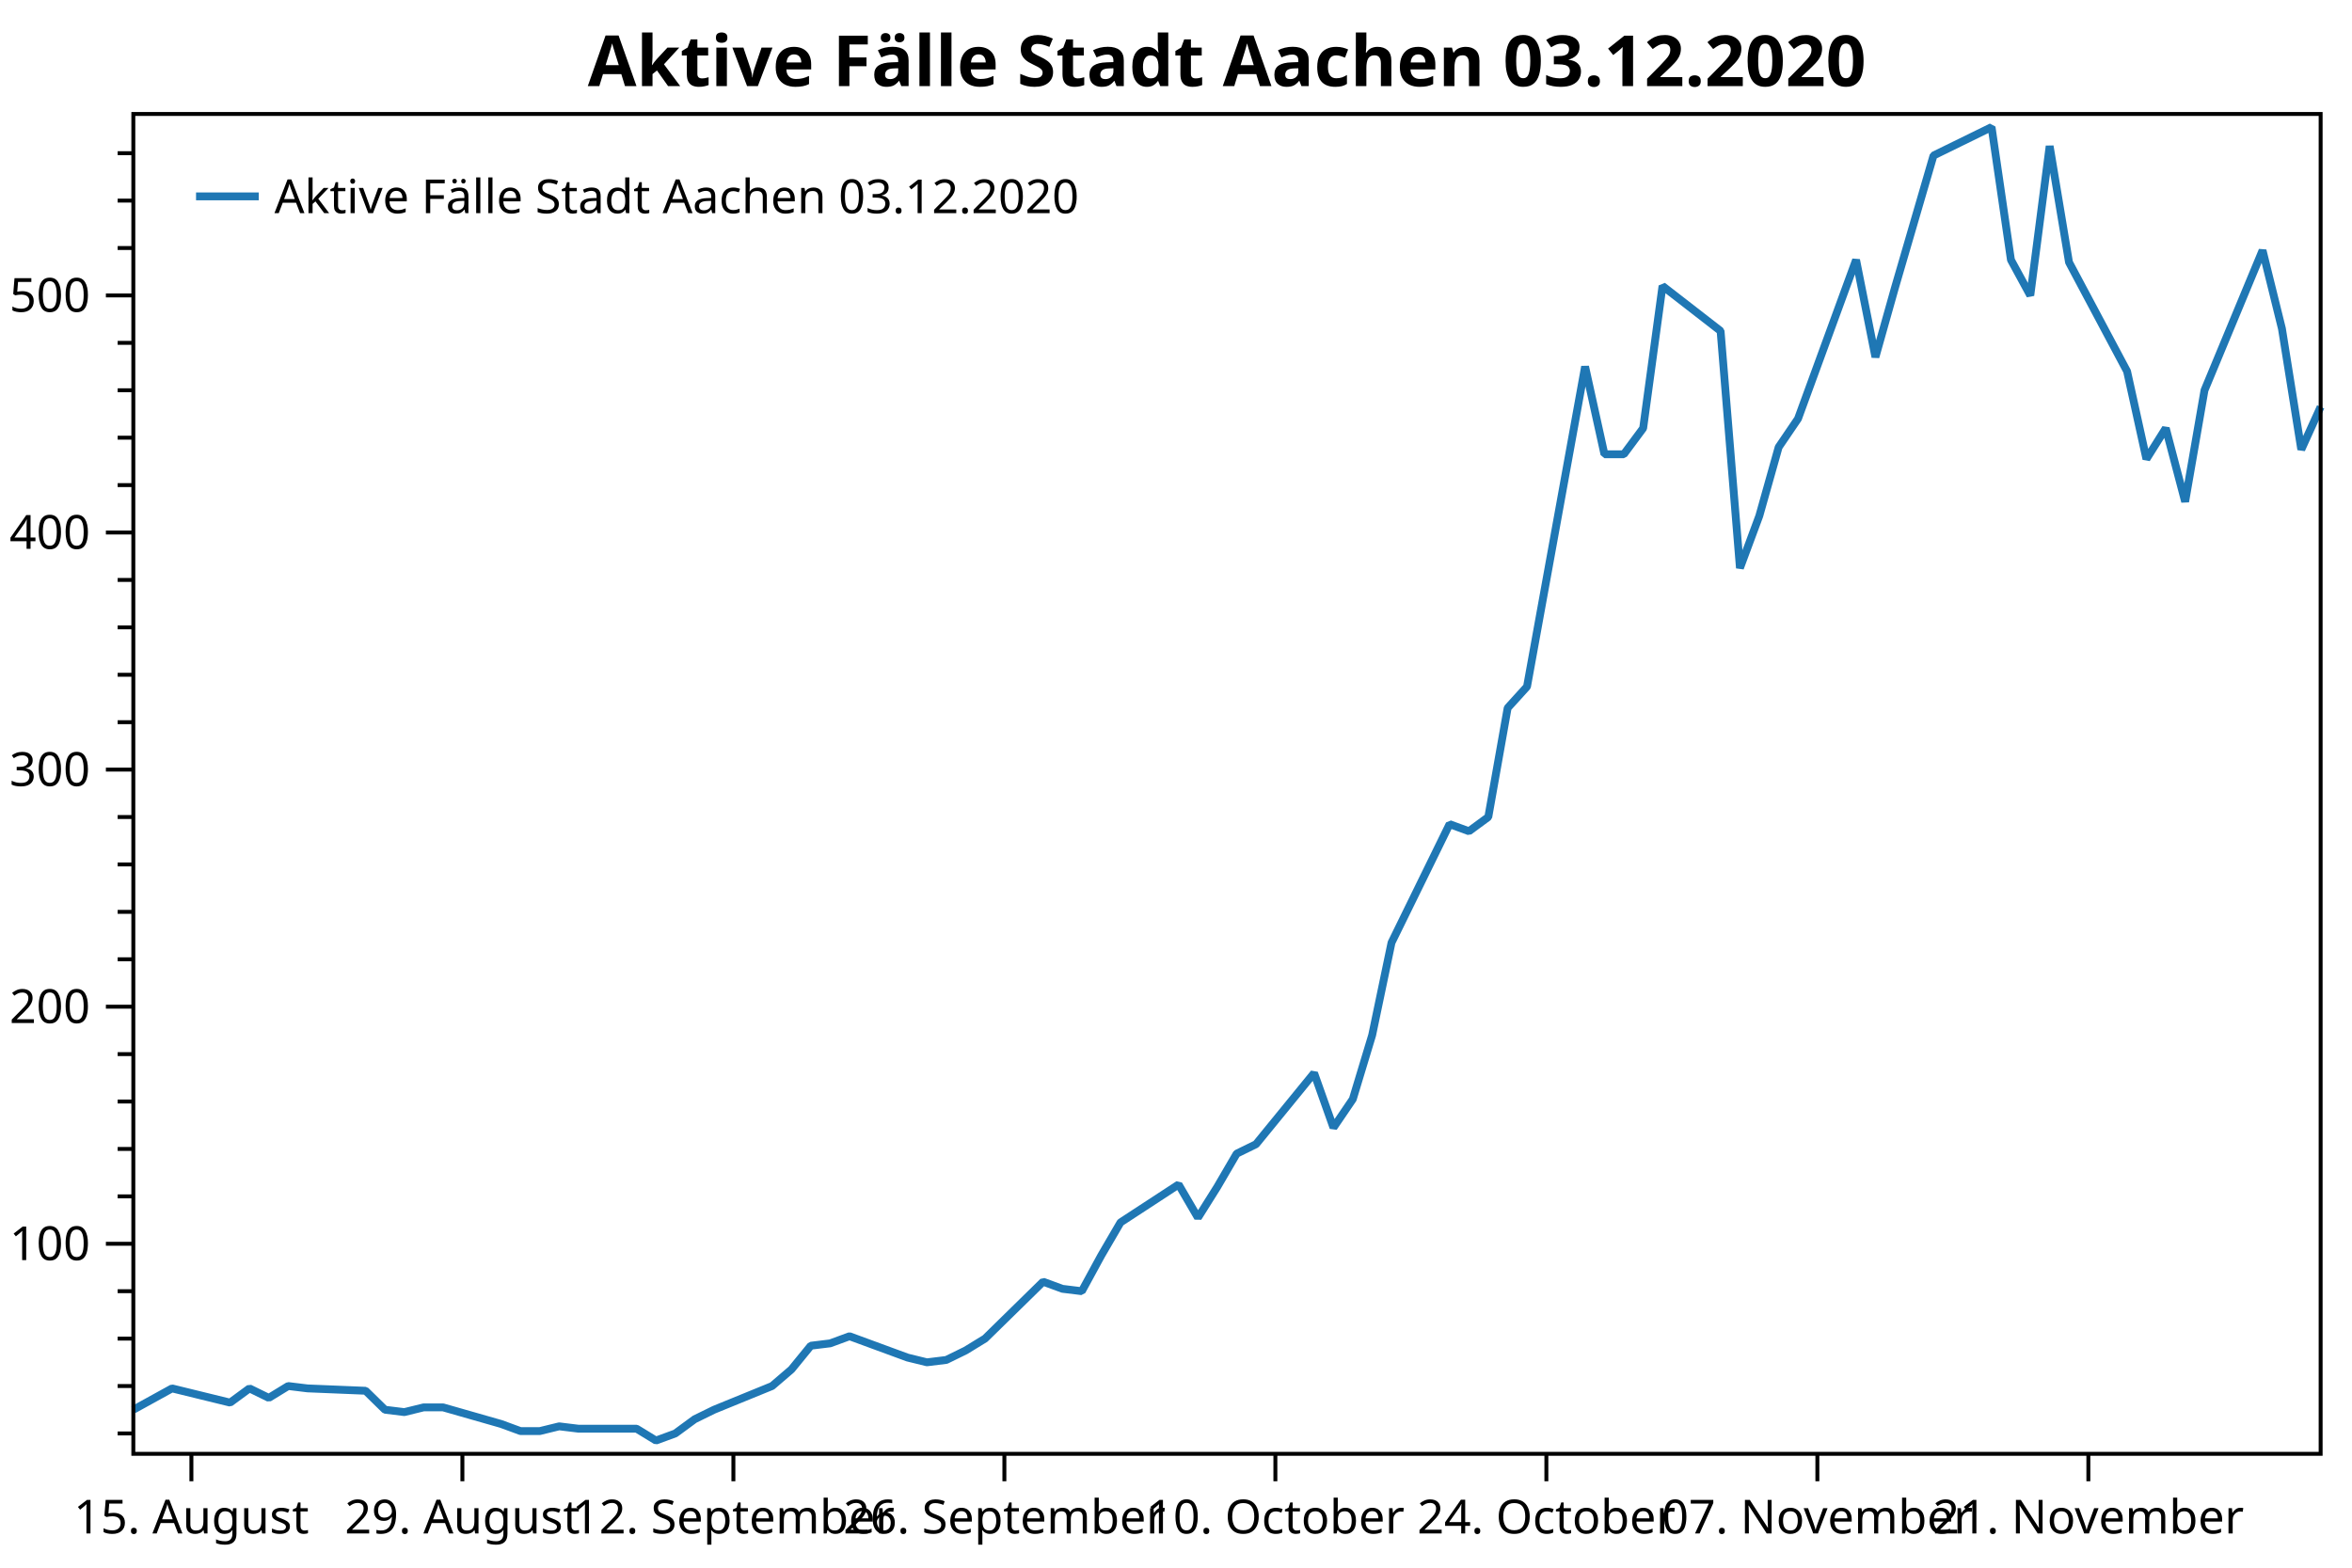
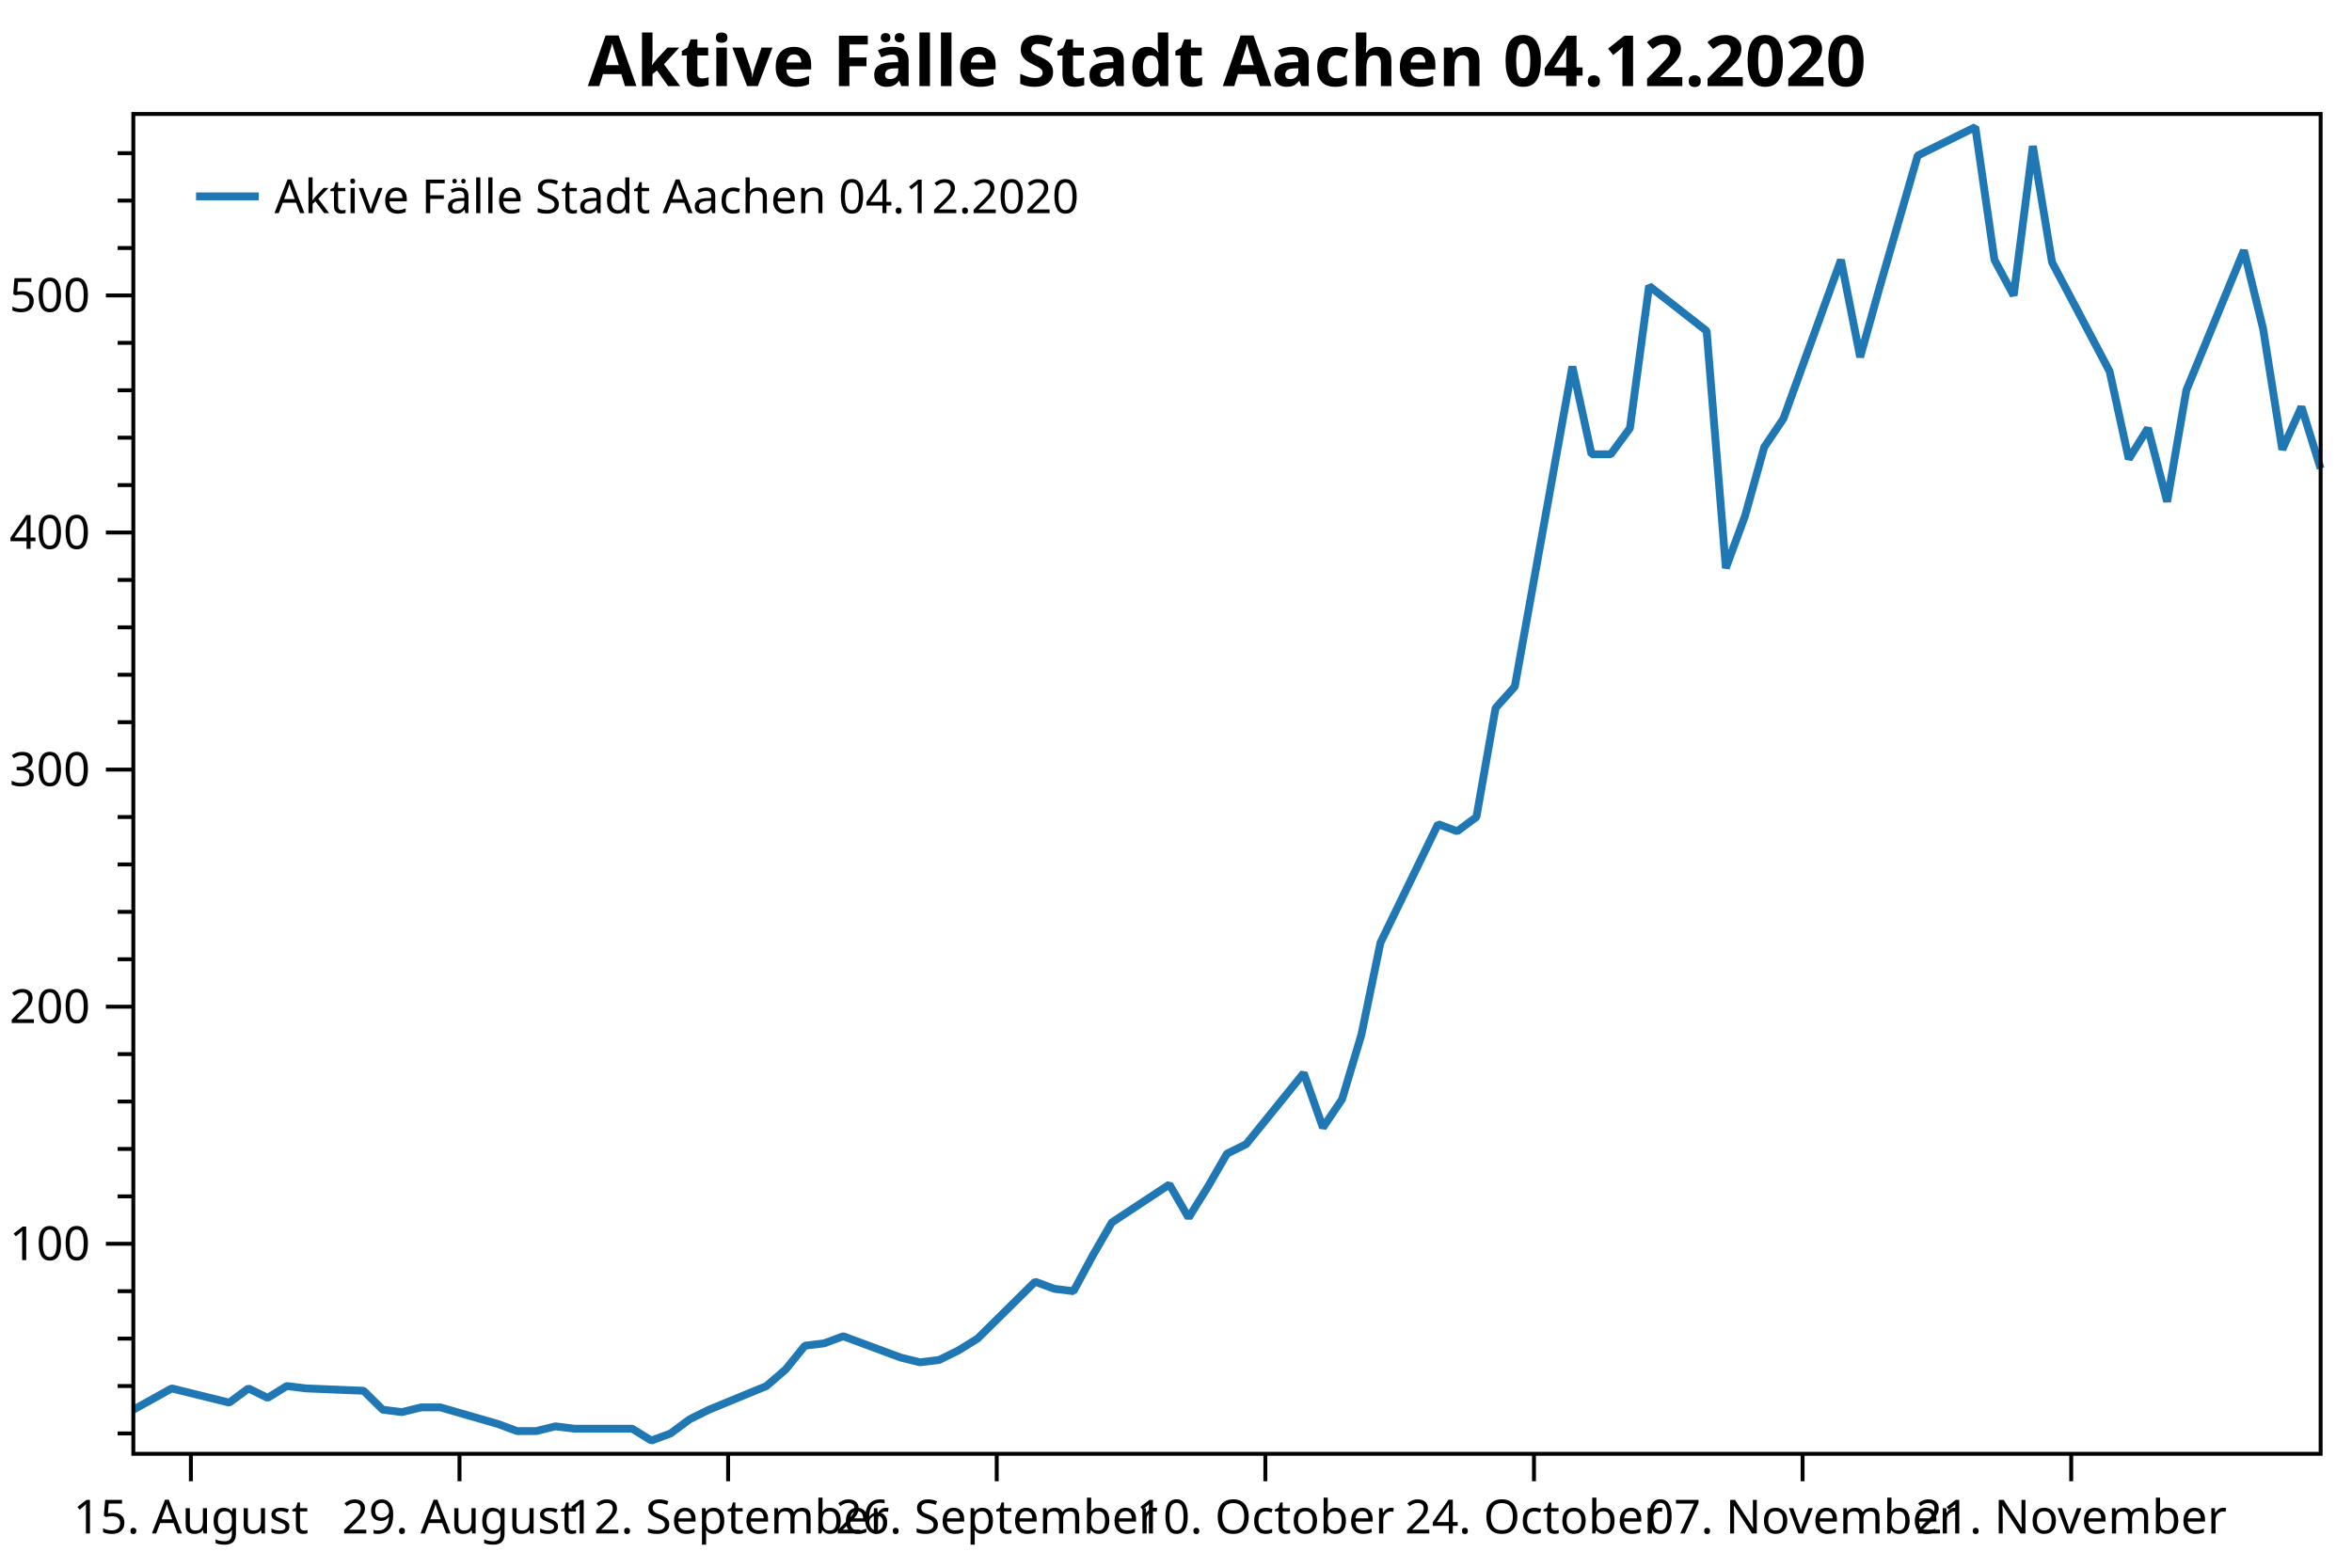
<svg xmlns="http://www.w3.org/2000/svg" width="600" height="400" version="1.1">
  <rect x="0" y="0" width="600" height="400" style="fill:rgb(255,255,255);stroke:none;" />
  <polyline points="34.012,365.747 30.012,365.747" style="fill:none;stroke:black;stroke-width:1" />
  <polyline points="34.012,353.649 30.012,353.649" style="fill:none;stroke:black;stroke-width:1" />
  <polyline points="34.012,341.55 30.012,341.55" style="fill:none;stroke:black;stroke-width:1" />
  <polyline points="34.012,329.452 30.012,329.452" style="fill:none;stroke:black;stroke-width:1" />
  <polyline points="34.012,305.254 30.012,305.254" style="fill:none;stroke:black;stroke-width:1" />
  <polyline points="34.012,293.156 30.012,293.156" style="fill:none;stroke:black;stroke-width:1" />
  <polyline points="34.012,281.057 30.012,281.057" style="fill:none;stroke:black;stroke-width:1" />
  <polyline points="34.012,268.959 30.012,268.959" style="fill:none;stroke:black;stroke-width:1" />
  <polyline points="34.012,244.761 30.012,244.761" style="fill:none;stroke:black;stroke-width:1" />
  <polyline points="34.012,232.663 30.012,232.663" style="fill:none;stroke:black;stroke-width:1" />
  <polyline points="34.012,220.564 30.012,220.564" style="fill:none;stroke:black;stroke-width:1" />
  <polyline points="34.012,208.465 30.012,208.465" style="fill:none;stroke:black;stroke-width:1" />
  <polyline points="34.012,184.268 30.012,184.268" style="fill:none;stroke:black;stroke-width:1" />
  <polyline points="34.012,172.17 30.012,172.17" style="fill:none;stroke:black;stroke-width:1" />
  <polyline points="34.012,160.071 30.012,160.071" style="fill:none;stroke:black;stroke-width:1" />
  <polyline points="34.012,147.972 30.012,147.972" style="fill:none;stroke:black;stroke-width:1" />
  <polyline points="34.012,123.775 30.012,123.775" style="fill:none;stroke:black;stroke-width:1" />
  <polyline points="34.012,111.677 30.012,111.677" style="fill:none;stroke:black;stroke-width:1" />
  <polyline points="34.012,99.578 30.012,99.578" style="fill:none;stroke:black;stroke-width:1" />
  <polyline points="34.012,87.48 30.012,87.48" style="fill:none;stroke:black;stroke-width:1" />
  <polyline points="34.012,63.282 30.012,63.282" style="fill:none;stroke:black;stroke-width:1" />
  <polyline points="34.012,51.184 30.012,51.184" style="fill:none;stroke:black;stroke-width:1" />
  <polyline points="34.012,39.085 30.012,39.085" style="fill:none;stroke:black;stroke-width:1" />
  <text dominant-baseline="middle" text-anchor="end" transform="translate(23.012,317.353)" font-family="Segoe UI" font-size="12" font-weight="400" fill="black">100</text>
  <text dominant-baseline="middle" text-anchor="end" transform="translate(23.012,256.8599)" font-family="Segoe UI" font-size="12" font-weight="400" fill="black">200</text>
  <text dominant-baseline="middle" text-anchor="end" transform="translate(23.012,196.3669)" font-family="Segoe UI" font-size="12" font-weight="400" fill="black">300</text>
  <text dominant-baseline="middle" text-anchor="end" transform="translate(23.012,135.8739)" font-family="Segoe UI" font-size="12" font-weight="400" fill="black">400</text>
  <text dominant-baseline="middle" text-anchor="end" transform="translate(23.012,75.3809)" font-family="Segoe UI" font-size="12" font-weight="400" fill="black">500</text>
  <polyline points="34.012,317.353 27.012,317.353" style="fill:none;stroke:black;stroke-width:1" />
  <polyline points="34.012,256.86 27.012,256.86" style="fill:none;stroke:black;stroke-width:1" />
  <polyline points="34.012,196.367 27.012,196.367" style="fill:none;stroke:black;stroke-width:1" />
  <polyline points="34.012,135.874 27.012,135.874" style="fill:none;stroke:black;stroke-width:1" />
  <polyline points="34.012,75.381 27.012,75.381" style="fill:none;stroke:black;stroke-width:1" />
-   <text dominant-baseline="hanging" text-anchor="middle" transform="translate(48.8258,381.947)" font-family="Segoe UI" font-size="12" font-weight="400" fill="black">15. August</text>
-   <text dominant-baseline="hanging" text-anchor="middle" transform="translate(117.9571,381.947)" font-family="Segoe UI" font-size="12" font-weight="400" fill="black">29. August</text>
-   <text dominant-baseline="hanging" text-anchor="middle" transform="translate(187.0884,381.947)" font-family="Segoe UI" font-size="12" font-weight="400" fill="black">12. September</text>
-   <text dominant-baseline="hanging" text-anchor="middle" transform="translate(256.2196,381.947)" font-family="Segoe UI" font-size="12" font-weight="400" fill="black">26. September</text>
-   <text dominant-baseline="hanging" text-anchor="middle" transform="translate(325.3509,381.947)" font-family="Segoe UI" font-size="12" font-weight="400" fill="black">10. October</text>
-   <text dominant-baseline="hanging" text-anchor="middle" transform="translate(394.4821,381.947)" font-family="Segoe UI" font-size="12" font-weight="400" fill="black">24. October</text>
-   <text dominant-baseline="hanging" text-anchor="middle" transform="translate(463.6134,381.947)" font-family="Segoe UI" font-size="12" font-weight="400" fill="black">07. November</text>
-   <text dominant-baseline="hanging" text-anchor="middle" transform="translate(532.7446,381.947)" font-family="Segoe UI" font-size="12" font-weight="400" fill="black">21. November</text>
-   <polyline points="48.826,370.947 48.826,377.947" style="fill:none;stroke:black;stroke-width:1" />
-   <polyline points="117.957,370.947 117.957,377.947" style="fill:none;stroke:black;stroke-width:1" />
-   <polyline points="187.088,370.947 187.088,377.947" style="fill:none;stroke:black;stroke-width:1" />
-   <polyline points="256.22,370.947 256.22,377.947" style="fill:none;stroke:black;stroke-width:1" />
-   <polyline points="325.351,370.947 325.351,377.947" style="fill:none;stroke:black;stroke-width:1" />
-   <polyline points="394.482,370.947 394.482,377.947" style="fill:none;stroke:black;stroke-width:1" />
-   <polyline points="463.613,370.947 463.613,377.947" style="fill:none;stroke:black;stroke-width:1" />
-   <polyline points="532.745,370.947 532.745,377.947" style="fill:none;stroke:black;stroke-width:1" />
-   <polyline points="34.012,359.698 43.888,354.254 58.702,357.883 63.64,354.254 68.578,356.673 73.516,353.649 78.454,354.254 93.267,354.859 98.205,359.698 103.143,360.303 108.081,359.093 113.019,359.093 127.833,363.328 132.771,365.142 137.709,365.142 142.647,363.933 147.585,364.538 162.399,364.538 167.337,367.562 172.274,365.747 177.213,362.118 182.15,359.698 196.964,353.649 201.902,349.414 206.84,343.365 211.778,342.76 216.716,340.945 231.53,346.39 236.468,347.599 241.406,346.995 246.344,344.575 251.282,341.55 266.096,327.032 271.034,328.847 275.971,329.452 280.909,320.378 285.847,311.909 300.661,302.23 305.599,310.699 310.537,302.835 315.475,294.366 320.413,291.946 335.227,273.798 340.165,287.711 345.103,280.452 350.041,264.119 354.978,240.527 369.792,210.28 374.73,212.095 379.668,208.465 384.606,180.639 389.544,175.194 404.358,93.529 409.296,115.911 414.234,115.911 419.172,109.257 424.11,72.961 438.924,84.455 443.862,144.948 448.8,131.639 453.738,114.096 458.675,106.837 473.489,66.307 478.427,91.109 483.365,73.566 493.241,39.69 508.055,32.431 512.993,66.307 517.931,75.381 522.869,37.27 527.807,66.912 542.62,94.739 547.558,117.121 552.496,109.257 557.434,128.01 562.372,99.578 577.186,63.887 582.124,83.85 587.062,114.701 592,103.813" style="fill:none;stroke:rgb(31,119,180);stroke-width:2;stroke-linejoin:bevel" />
-   <text dominant-baseline="hanging" text-anchor="middle" transform="translate(313.006,8)" font-family="Segoe UI" font-size="18" font-weight="700" fill="black">Aktive Fälle Stadt Aachen 03.12.2020</text>
+   <text dominant-baseline="hanging" text-anchor="middle" transform="translate(48.6959,381.947)" font-family="Segoe UI" font-size="12" font-weight="400" fill="black">15. August</text>
+   <text dominant-baseline="hanging" text-anchor="middle" transform="translate(117.2207,381.947)" font-family="Segoe UI" font-size="12" font-weight="400" fill="black">29. August</text>
+   <text dominant-baseline="hanging" text-anchor="middle" transform="translate(185.7456,381.947)" font-family="Segoe UI" font-size="12" font-weight="400" fill="black">12. September</text>
+   <text dominant-baseline="hanging" text-anchor="middle" transform="translate(254.2704,381.947)" font-family="Segoe UI" font-size="12" font-weight="400" fill="black">26. September</text>
+   <text dominant-baseline="hanging" text-anchor="middle" transform="translate(322.7953,381.947)" font-family="Segoe UI" font-size="12" font-weight="400" fill="black">10. October</text>
+   <text dominant-baseline="hanging" text-anchor="middle" transform="translate(391.3201,381.947)" font-family="Segoe UI" font-size="12" font-weight="400" fill="black">24. October</text>
+   <text dominant-baseline="hanging" text-anchor="middle" transform="translate(459.8449,381.947)" font-family="Segoe UI" font-size="12" font-weight="400" fill="black">07. November</text>
+   <text dominant-baseline="hanging" text-anchor="middle" transform="translate(528.3698,381.947)" font-family="Segoe UI" font-size="12" font-weight="400" fill="black">21. November</text>
+   <polyline points="48.696,370.947 48.696,377.947" style="fill:none;stroke:black;stroke-width:1" />
+   <polyline points="117.221,370.947 117.221,377.947" style="fill:none;stroke:black;stroke-width:1" />
+   <polyline points="185.746,370.947 185.746,377.947" style="fill:none;stroke:black;stroke-width:1" />
+   <polyline points="254.27,370.947 254.27,377.947" style="fill:none;stroke:black;stroke-width:1" />
+   <polyline points="322.795,370.947 322.795,377.947" style="fill:none;stroke:black;stroke-width:1" />
+   <polyline points="391.32,370.947 391.32,377.947" style="fill:none;stroke:black;stroke-width:1" />
+   <polyline points="459.845,370.947 459.845,377.947" style="fill:none;stroke:black;stroke-width:1" />
+   <polyline points="528.37,370.947 528.37,377.947" style="fill:none;stroke:black;stroke-width:1" />
+   <polyline points="34.012,359.698 43.801,354.254 58.485,357.883 63.38,354.254 68.274,356.673 73.169,353.649 78.064,354.254 92.748,354.859 97.642,359.698 102.537,360.303 107.431,359.093 112.326,359.093 127.01,363.328 131.905,365.142 136.799,365.142 141.694,363.933 146.589,364.538 161.272,364.538 166.167,367.562 171.062,365.747 175.956,362.118 180.851,359.698 195.535,353.649 200.429,349.414 205.324,343.365 210.219,342.76 215.113,340.945 229.797,346.39 234.692,347.599 239.587,346.995 244.481,344.575 249.376,341.55 264.06,327.032 268.954,328.847 273.849,329.452 278.744,320.378 283.638,311.909 298.322,302.23 303.217,310.699 308.111,302.835 313.006,294.366 317.901,291.946 332.584,273.798 337.479,287.711 342.374,280.452 347.268,264.119 352.163,240.527 366.847,210.28 371.742,212.095 376.636,208.465 381.531,180.639 386.425,175.194 401.109,93.529 406.004,115.911 410.899,115.911 415.793,109.257 420.688,72.961 435.372,84.455 440.266,144.948 445.161,131.639 450.056,114.096 454.95,106.837 469.634,66.307 474.529,91.109 479.423,73.566 489.213,39.69 503.897,32.431 508.791,66.307 513.686,75.381 518.581,37.27 523.475,66.912 538.159,94.739 543.054,117.121 547.948,109.257 552.843,128.01 557.738,99.578 572.422,63.887 577.316,83.85 582.211,114.701 587.105,103.813 592,119.541" style="fill:none;stroke:rgb(31,119,180);stroke-width:2;stroke-linejoin:bevel" />
+   <text dominant-baseline="hanging" text-anchor="middle" transform="translate(313.006,8)" font-family="Segoe UI" font-size="18" font-weight="700" fill="black">Aktive Fälle Stadt Aachen 04.12.2020</text>
  <polygon points="34.012,29.079 592,29.079 592,370.947 34.012,370.947" style="fill:none;stroke:black;stroke-width:1" />
  <polygon points="42.012,37.08 228.483,37.08 228.483,63.133 42.012,63.133" style="fill:none;stroke:none;" />
-   <text dominant-baseline="hanging" text-anchor="start" transform="translate(70.012,45.0795)" font-family="Segoe UI" font-size="12" font-weight="400" fill="black">Aktive Fälle Stadt Aachen 03.12.2020</text>
+   <text dominant-baseline="hanging" text-anchor="start" transform="translate(70.012,45.0795)" font-family="Segoe UI" font-size="12" font-weight="400" fill="black">Aktive Fälle Stadt Aachen 04.12.2020</text>
  <polyline points="50.012,50.106 66.012,50.106" style="fill:none;stroke:rgb(31,119,180);stroke-width:2" />
</svg>
